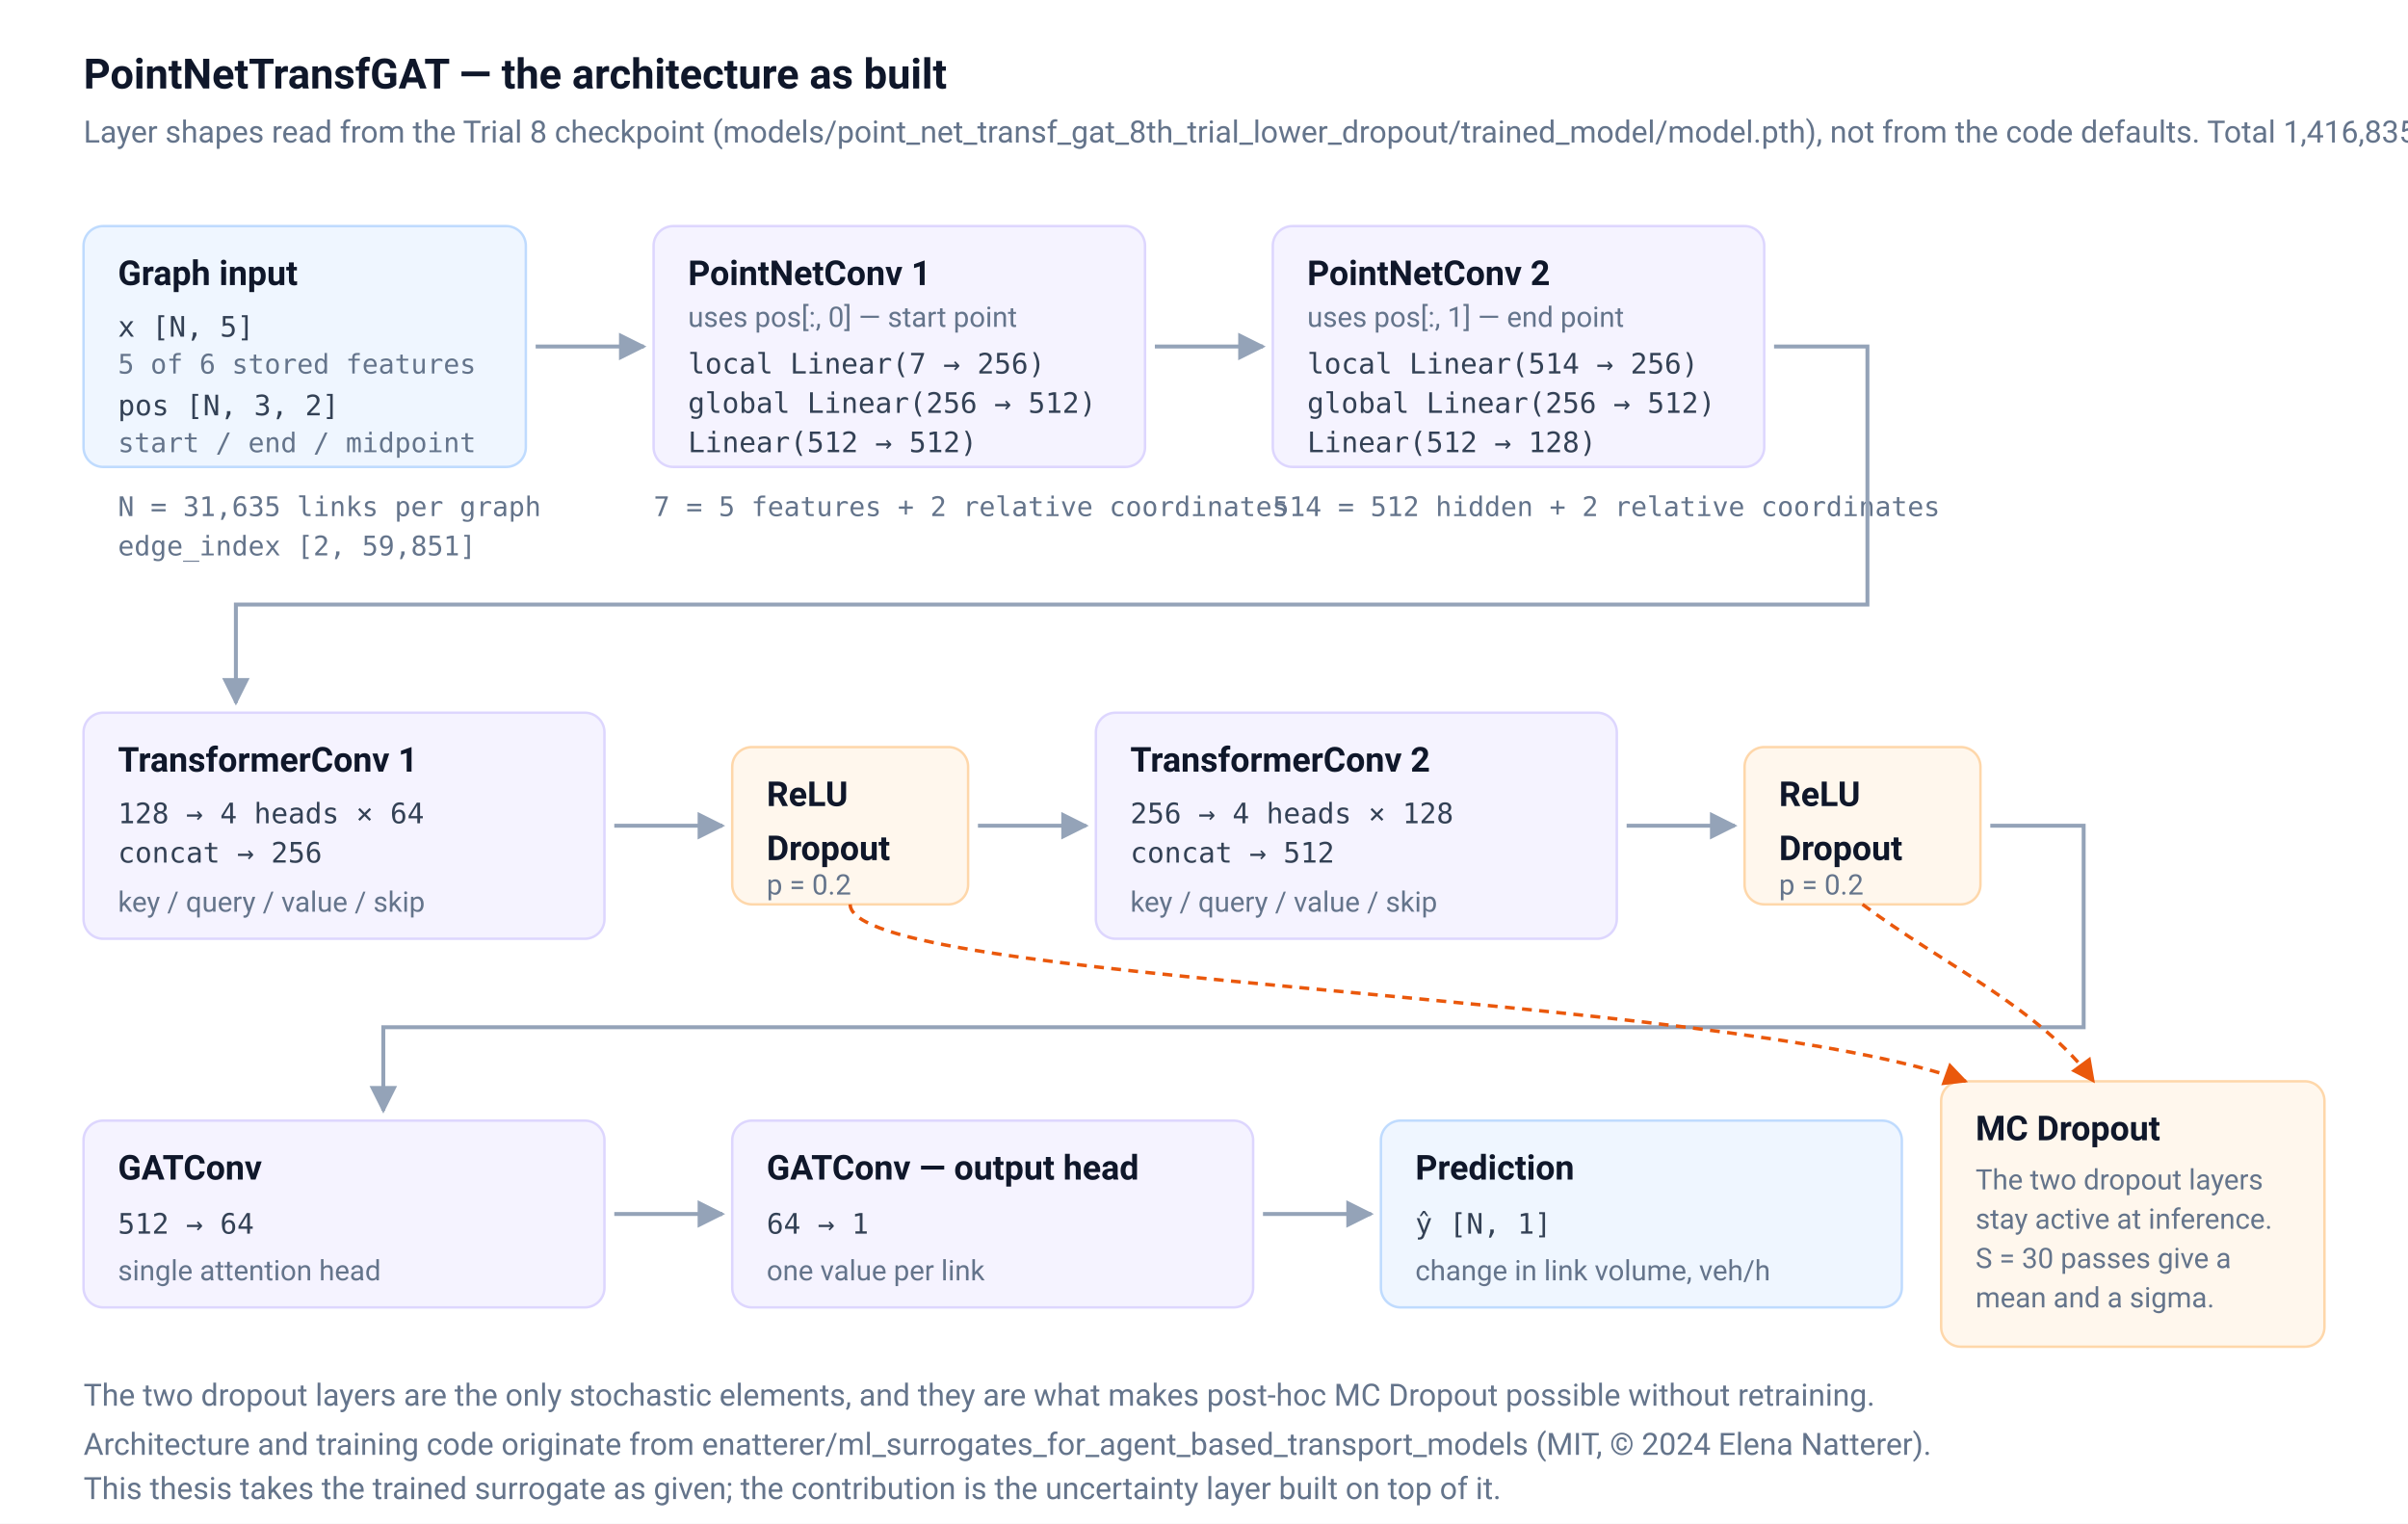
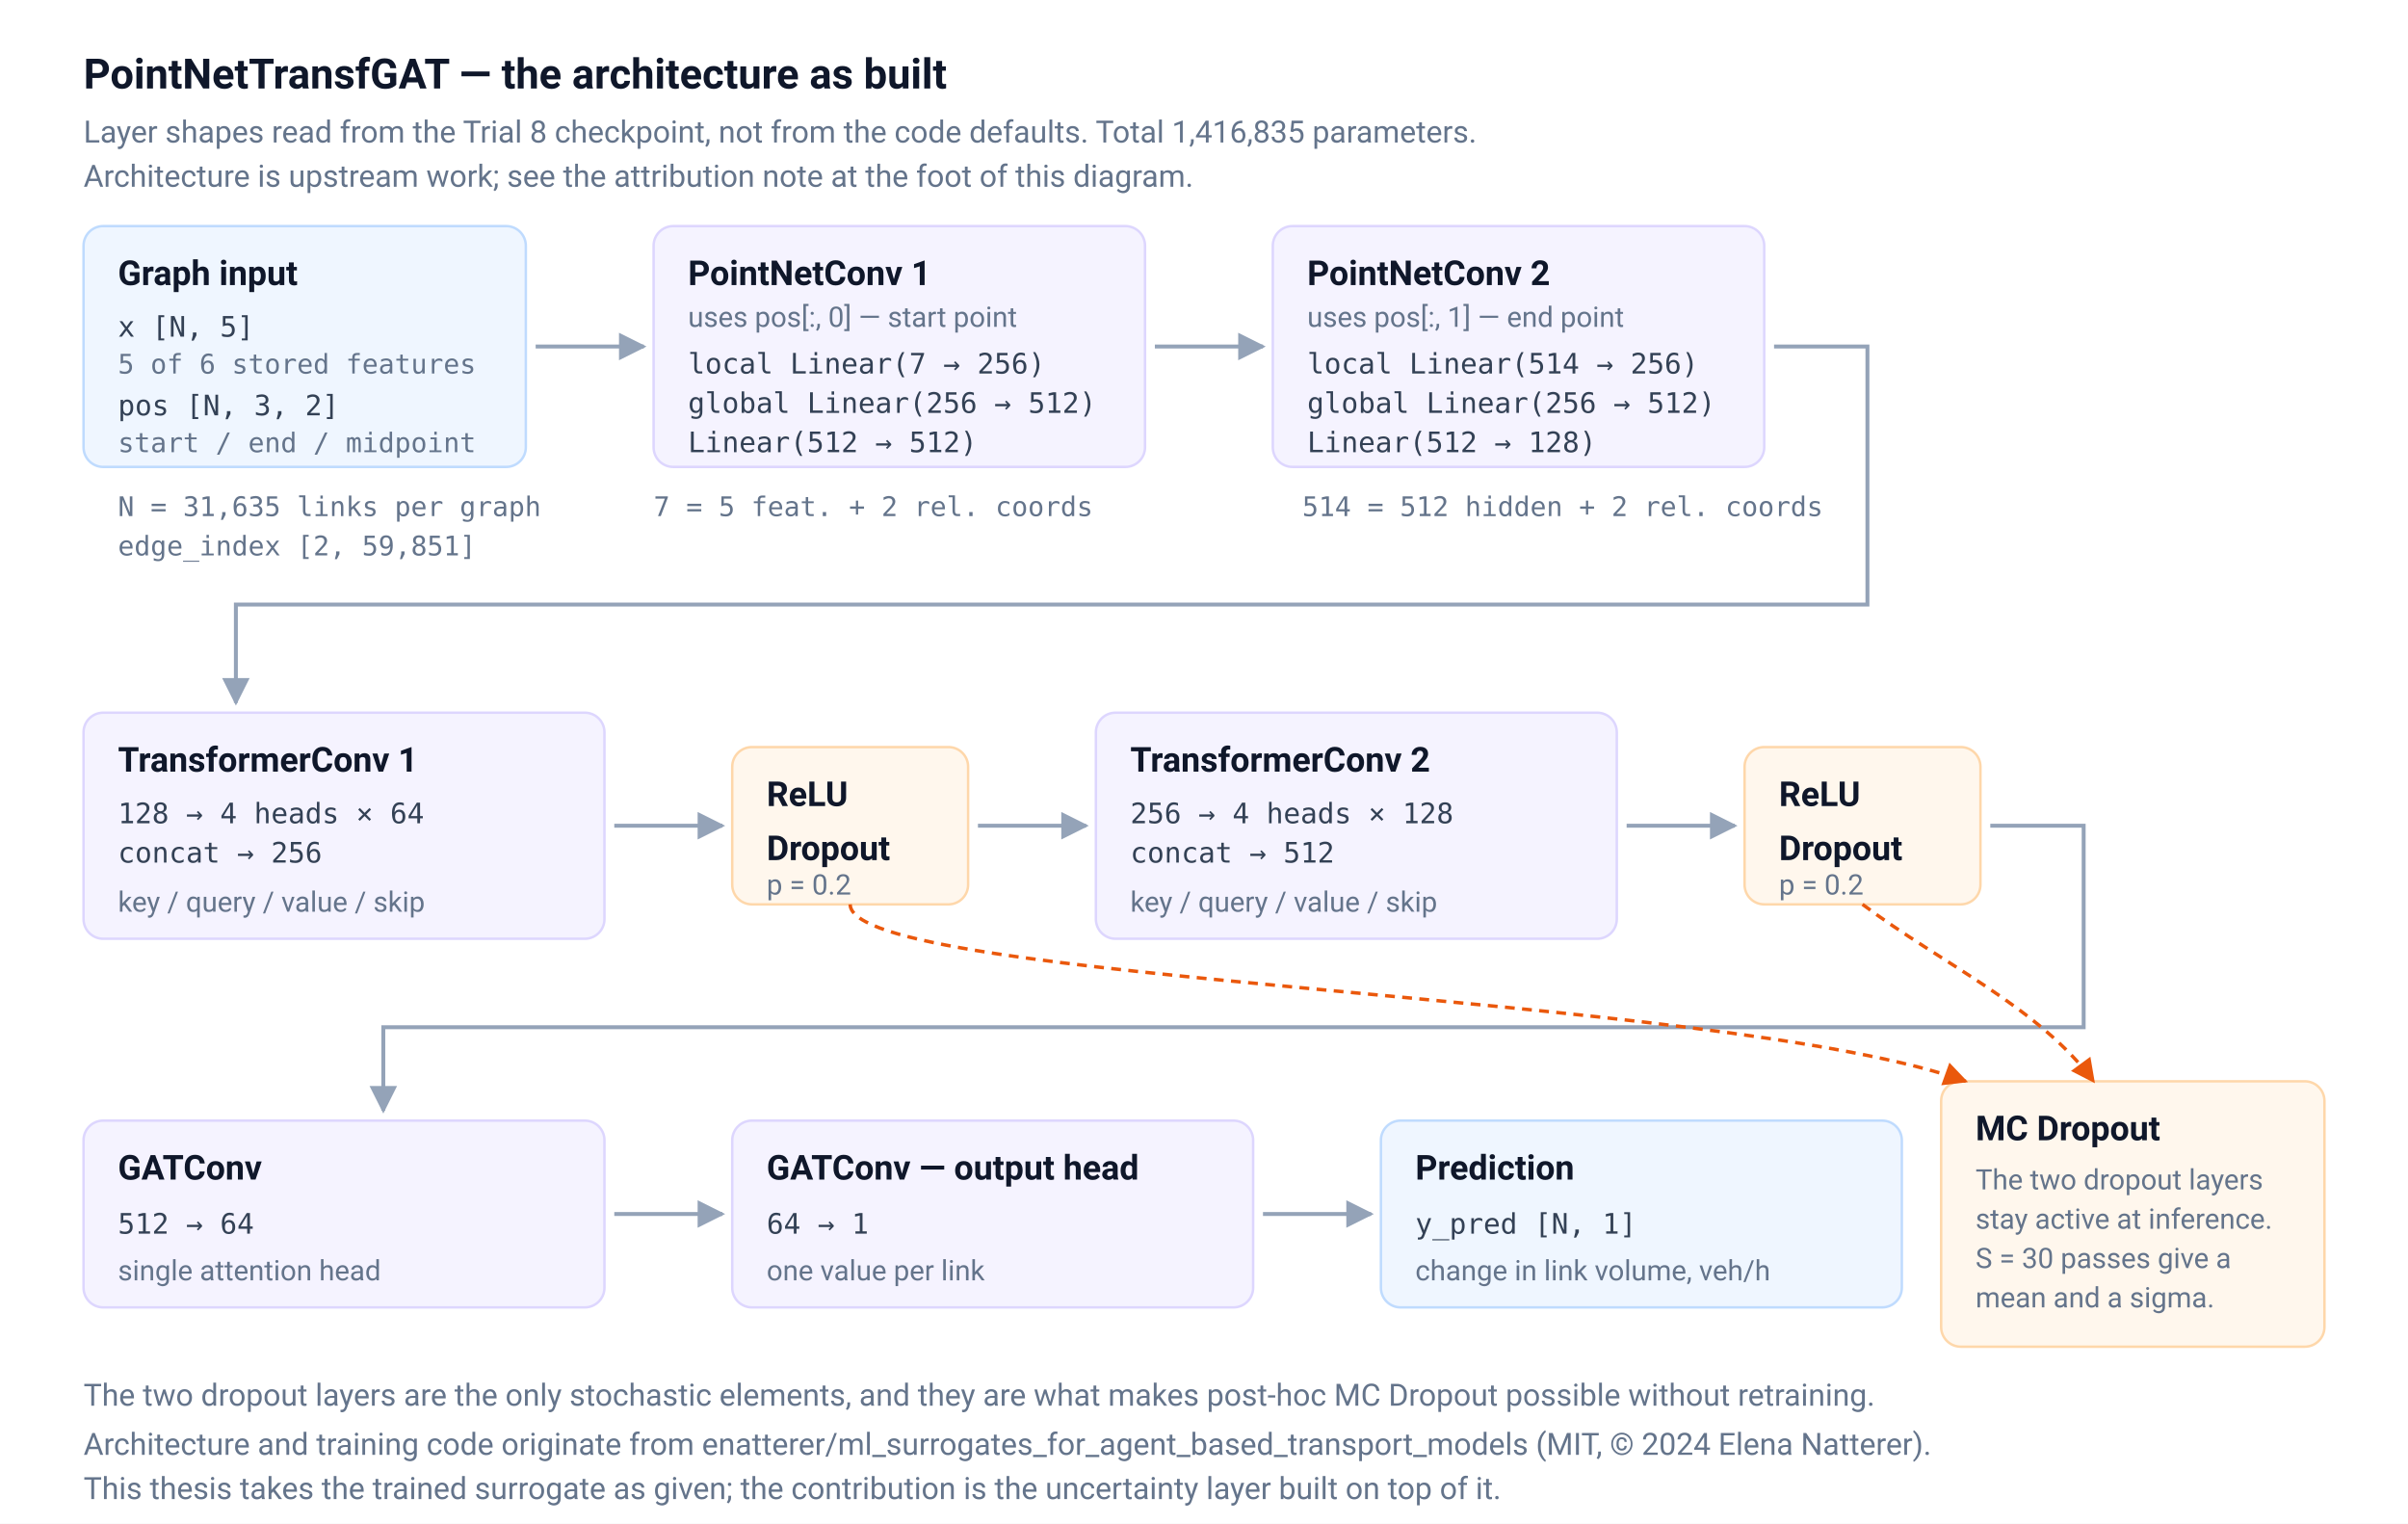
<svg xmlns="http://www.w3.org/2000/svg" viewBox="0 0 980 620" width="980" height="620" font-family="-apple-system, BlinkMacSystemFont, 'Segoe UI', Roboto, Helvetica, Arial, sans-serif">
  <rect width="980" height="620" fill="#ffffff" />
  <style>
    .h    { fill:#0f172a; font-size:17px; font-weight:600; }
    .cap  { fill:#64748b; font-size:12.5px; }
    .lbl  { fill:#0f172a; font-size:14px; font-weight:600; }
    .sub  { fill:#64748b; font-size:11.5px; }
    .mono { font-family:ui-monospace,SFMono-Regular,Menlo,Consolas,monospace; font-size:11.5px; fill:#334155; }
    .monod{ font-family:ui-monospace,SFMono-Regular,Menlo,Consolas,monospace; font-size:11px; fill:#64748b; }
    .ar   { stroke:#94a3b8; stroke-width:1.6; fill:none; marker-end:url(#a); }
    .dash { stroke:#ea580c; stroke-width:1.4; fill:none; stroke-dasharray:4 3; marker-end:url(#o); }
  </style>
  <defs>
    <marker id="a" viewBox="0 0 10 10" refX="9" refY="5" markerWidth="7" markerHeight="7" orient="auto">
      <path d="M0,0 L10,5 L0,10 z" fill="#94a3b8" />
    </marker>
    <marker id="o" viewBox="0 0 10 10" refX="9" refY="5" markerWidth="7" markerHeight="7" orient="auto">
      <path d="M0,0 L10,5 L0,10 z" fill="#ea580c" />
    </marker>
  </defs>
  <text class="h" x="34" y="36">PointNetTransfGAT — the architecture as built</text>
-   <text class="cap" x="34" y="58">Layer shapes read from the Trial 8 checkpoint (models/point_net_transf_gat_8th_trial_lower_dropout/trained_model/model.pth),
-   not from the code defaults. Total 1,416,835 parameters. Architecture is upstream work; see the attribution note below.</text>
+   <text class="cap" x="34" y="58">Layer shapes read from the Trial 8 checkpoint, not from the code defaults. Total 1,416,835 parameters.</text>
+   <text class="cap" x="34" y="76">Architecture is upstream work; see the attribution note at the foot of this diagram.</text>
  <rect x="34" y="92" width="180" height="98" rx="8" fill="#eff6ff" stroke="#bfdbfe" />
  <text class="lbl" x="48" y="116">Graph input</text>
  <text class="mono" x="48" y="137">x    [N, 5]</text>
  <text class="monod" x="48" y="152">5 of 6 stored features</text>
  <text class="mono" x="48" y="169">pos  [N, 3, 2]</text>
  <text class="monod" x="48" y="184">start / end / midpoint</text>
  <text class="monod" x="48" y="210">N = 31,635 links per graph</text>
  <text class="monod" x="48" y="226">edge_index [2, 59,851]</text>
  <path class="ar" d="M218,141 L262,141" />
  <rect x="266" y="92" width="200" height="98" rx="8" fill="#f5f3ff" stroke="#ddd6fe" />
  <text class="lbl" x="280" y="116">PointNetConv 1</text>
  <text class="sub" x="280" y="133">uses pos[:, 0] — start point</text>
  <text class="mono" x="280" y="152">local  Linear(7 → 256)</text>
  <text class="mono" x="280" y="168">global Linear(256 → 512)</text>
  <text class="mono" x="280" y="184">       Linear(512 → 512)</text>
  <path class="ar" d="M470,141 L514,141" />
  <rect x="518" y="92" width="200" height="98" rx="8" fill="#f5f3ff" stroke="#ddd6fe" />
  <text class="lbl" x="532" y="116">PointNetConv 2</text>
  <text class="sub" x="532" y="133">uses pos[:, 1] — end point</text>
  <text class="mono" x="532" y="152">local  Linear(514 → 256)</text>
  <text class="mono" x="532" y="168">global Linear(256 → 512)</text>
  <text class="mono" x="532" y="184">       Linear(512 → 128)</text>
-   <text class="monod" x="266" y="210">7 = 5 features + 2 relative coordinates</text>
-   <text class="monod" x="518" y="210">514 = 512 hidden + 2 relative coordinates</text>
+   <text class="monod" x="266" y="210">7 = 5 feat. + 2 rel. coords</text>
+   <text class="monod" x="530" y="210">514 = 512 hidden + 2 rel. coords</text>
  <path class="ar" d="M722,141 L760,141 L760,246 L96,246 L96,286" />
  <rect x="34" y="290" width="212" height="92" rx="8" fill="#f5f3ff" stroke="#ddd6fe" />
  <text class="lbl" x="48" y="314">TransformerConv 1</text>
  <text class="mono" x="48" y="335">128 → 4 heads × 64</text>
  <text class="mono" x="48" y="351">concat → 256</text>
  <text class="sub" x="48" y="371">key / query / value / skip</text>
  <path class="ar" d="M250,336 L294,336" />
  <rect x="298" y="304" width="96" height="64" rx="8" fill="#fff7ed" stroke="#fed7aa" />
  <text class="lbl" x="312" y="328">ReLU</text>
  <text class="lbl" x="312" y="350">Dropout</text>
  <text class="sub" x="312" y="364">p = 0.2</text>
  <path class="ar" d="M398,336 L442,336" />
  <rect x="446" y="290" width="212" height="92" rx="8" fill="#f5f3ff" stroke="#ddd6fe" />
  <text class="lbl" x="460" y="314">TransformerConv 2</text>
  <text class="mono" x="460" y="335">256 → 4 heads × 128</text>
  <text class="mono" x="460" y="351">concat → 512</text>
  <text class="sub" x="460" y="371">key / query / value / skip</text>
  <path class="ar" d="M662,336 L706,336" />
  <rect x="710" y="304" width="96" height="64" rx="8" fill="#fff7ed" stroke="#fed7aa" />
  <text class="lbl" x="724" y="328">ReLU</text>
  <text class="lbl" x="724" y="350">Dropout</text>
  <text class="sub" x="724" y="364">p = 0.2</text>
  <path class="ar" d="M810,336 L848,336 L848,418 L156,418 L156,452" />
  <rect x="34" y="456" width="212" height="76" rx="8" fill="#f5f3ff" stroke="#ddd6fe" />
  <text class="lbl" x="48" y="480">GATConv</text>
  <text class="mono" x="48" y="502">512 → 64</text>
  <text class="sub" x="48" y="521">single attention head</text>
  <path class="ar" d="M250,494 L294,494" />
  <rect x="298" y="456" width="212" height="76" rx="8" fill="#f5f3ff" stroke="#ddd6fe" />
  <text class="lbl" x="312" y="480">GATConv — output head</text>
  <text class="mono" x="312" y="502">64 → 1</text>
  <text class="sub" x="312" y="521">one value per link</text>
  <path class="ar" d="M514,494 L558,494" />
  <rect x="562" y="456" width="212" height="76" rx="8" fill="#eff6ff" stroke="#bfdbfe" />
  <text class="lbl" x="576" y="480">Prediction</text>
-   <text class="mono" x="576" y="502">ŷ [N, 1]</text>
+   <text class="mono" x="576" y="502">y_pred [N, 1]</text>
  <text class="sub" x="576" y="521">change in link volume, veh/h</text>
  <rect x="790" y="440" width="156" height="108" rx="8" fill="#fff7ed" stroke="#fed7aa" />
  <text class="lbl" x="804" y="464">MC Dropout</text>
  <text class="sub" x="804" y="484">The two dropout layers</text>
  <text class="sub" x="804" y="500">stay active at inference.</text>
  <text class="sub" x="804" y="516">S = 30 passes give a</text>
  <text class="sub" x="804" y="532">mean and a sigma.</text>
  <path class="dash" d="M346,368 C346,400 700,404 800,440" />
  <path class="dash" d="M758,368 C790,392 830,410 852,440" />
  <text class="cap" x="34" y="572">The two dropout layers are the only stochastic elements, and they are what makes post-hoc MC Dropout possible without retraining.</text>
  <text class="cap" x="34" y="592">Architecture and training code originate from enatterer/ml_surrogates_for_agent_based_transport_models (MIT, © 2024 Elena Natterer).</text>
  <text class="cap" x="34" y="610">This thesis takes the trained surrogate as given; the contribution is the uncertainty layer built on top of it.</text>
</svg>
